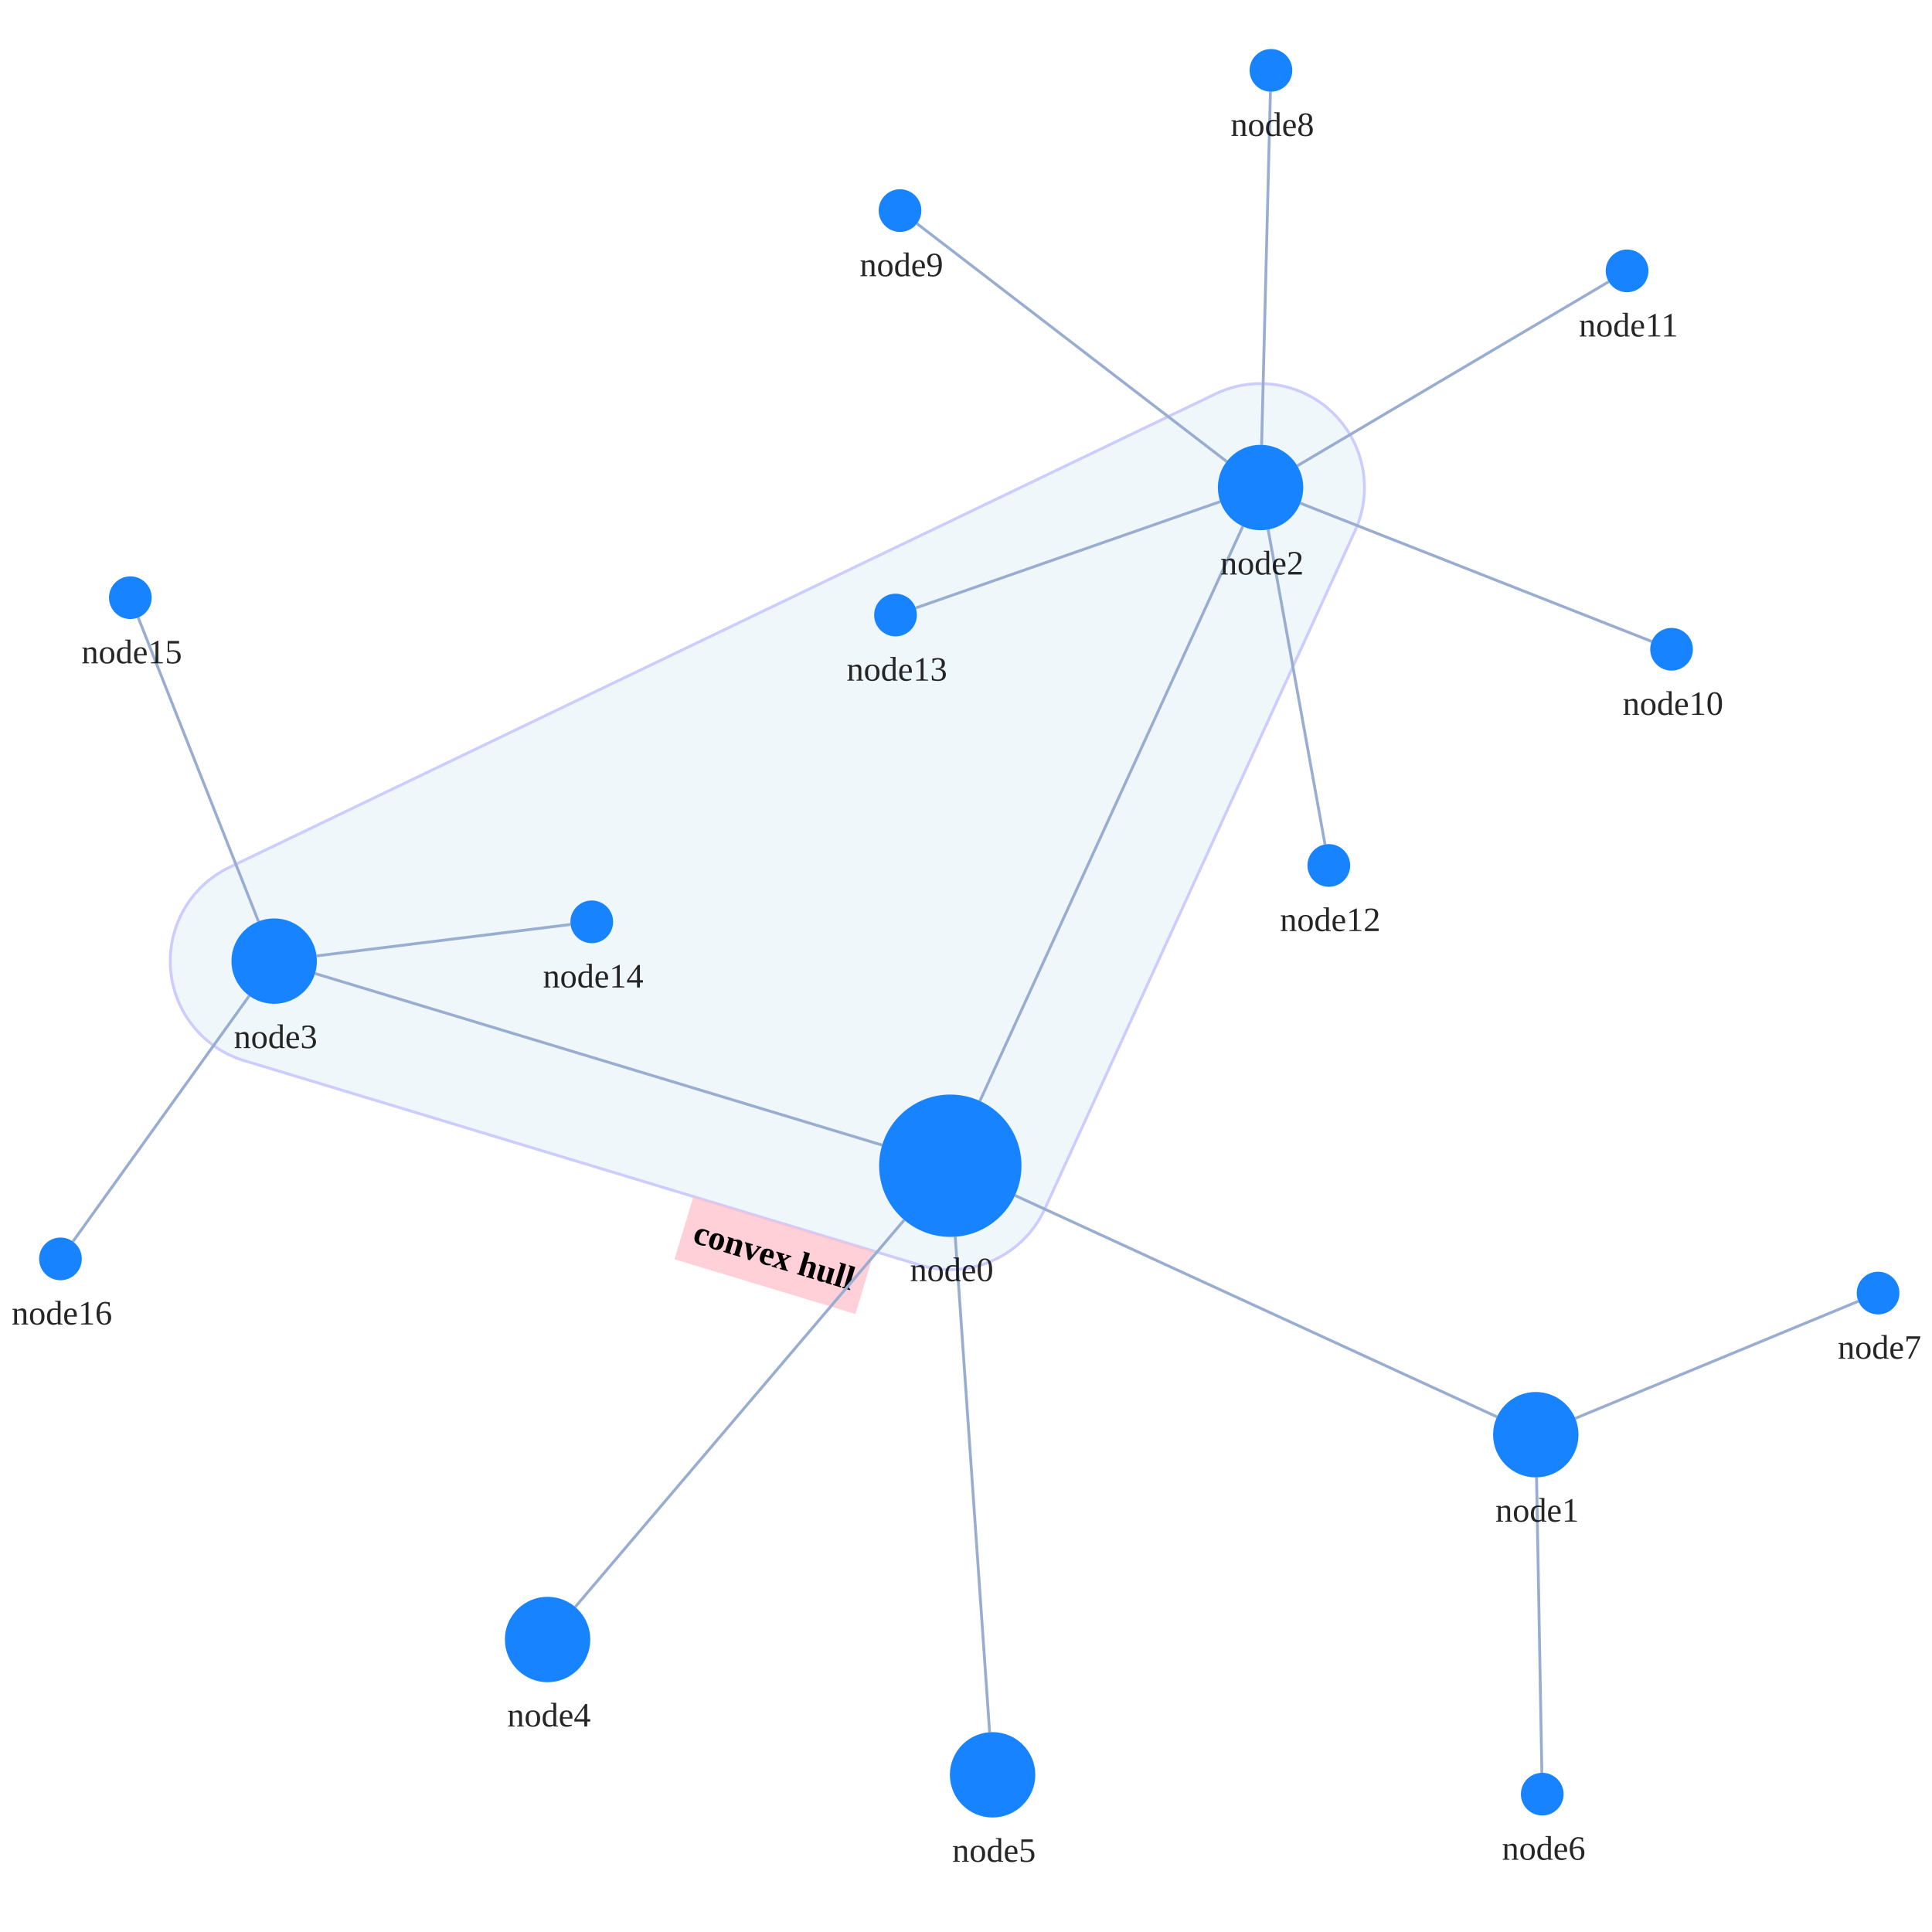
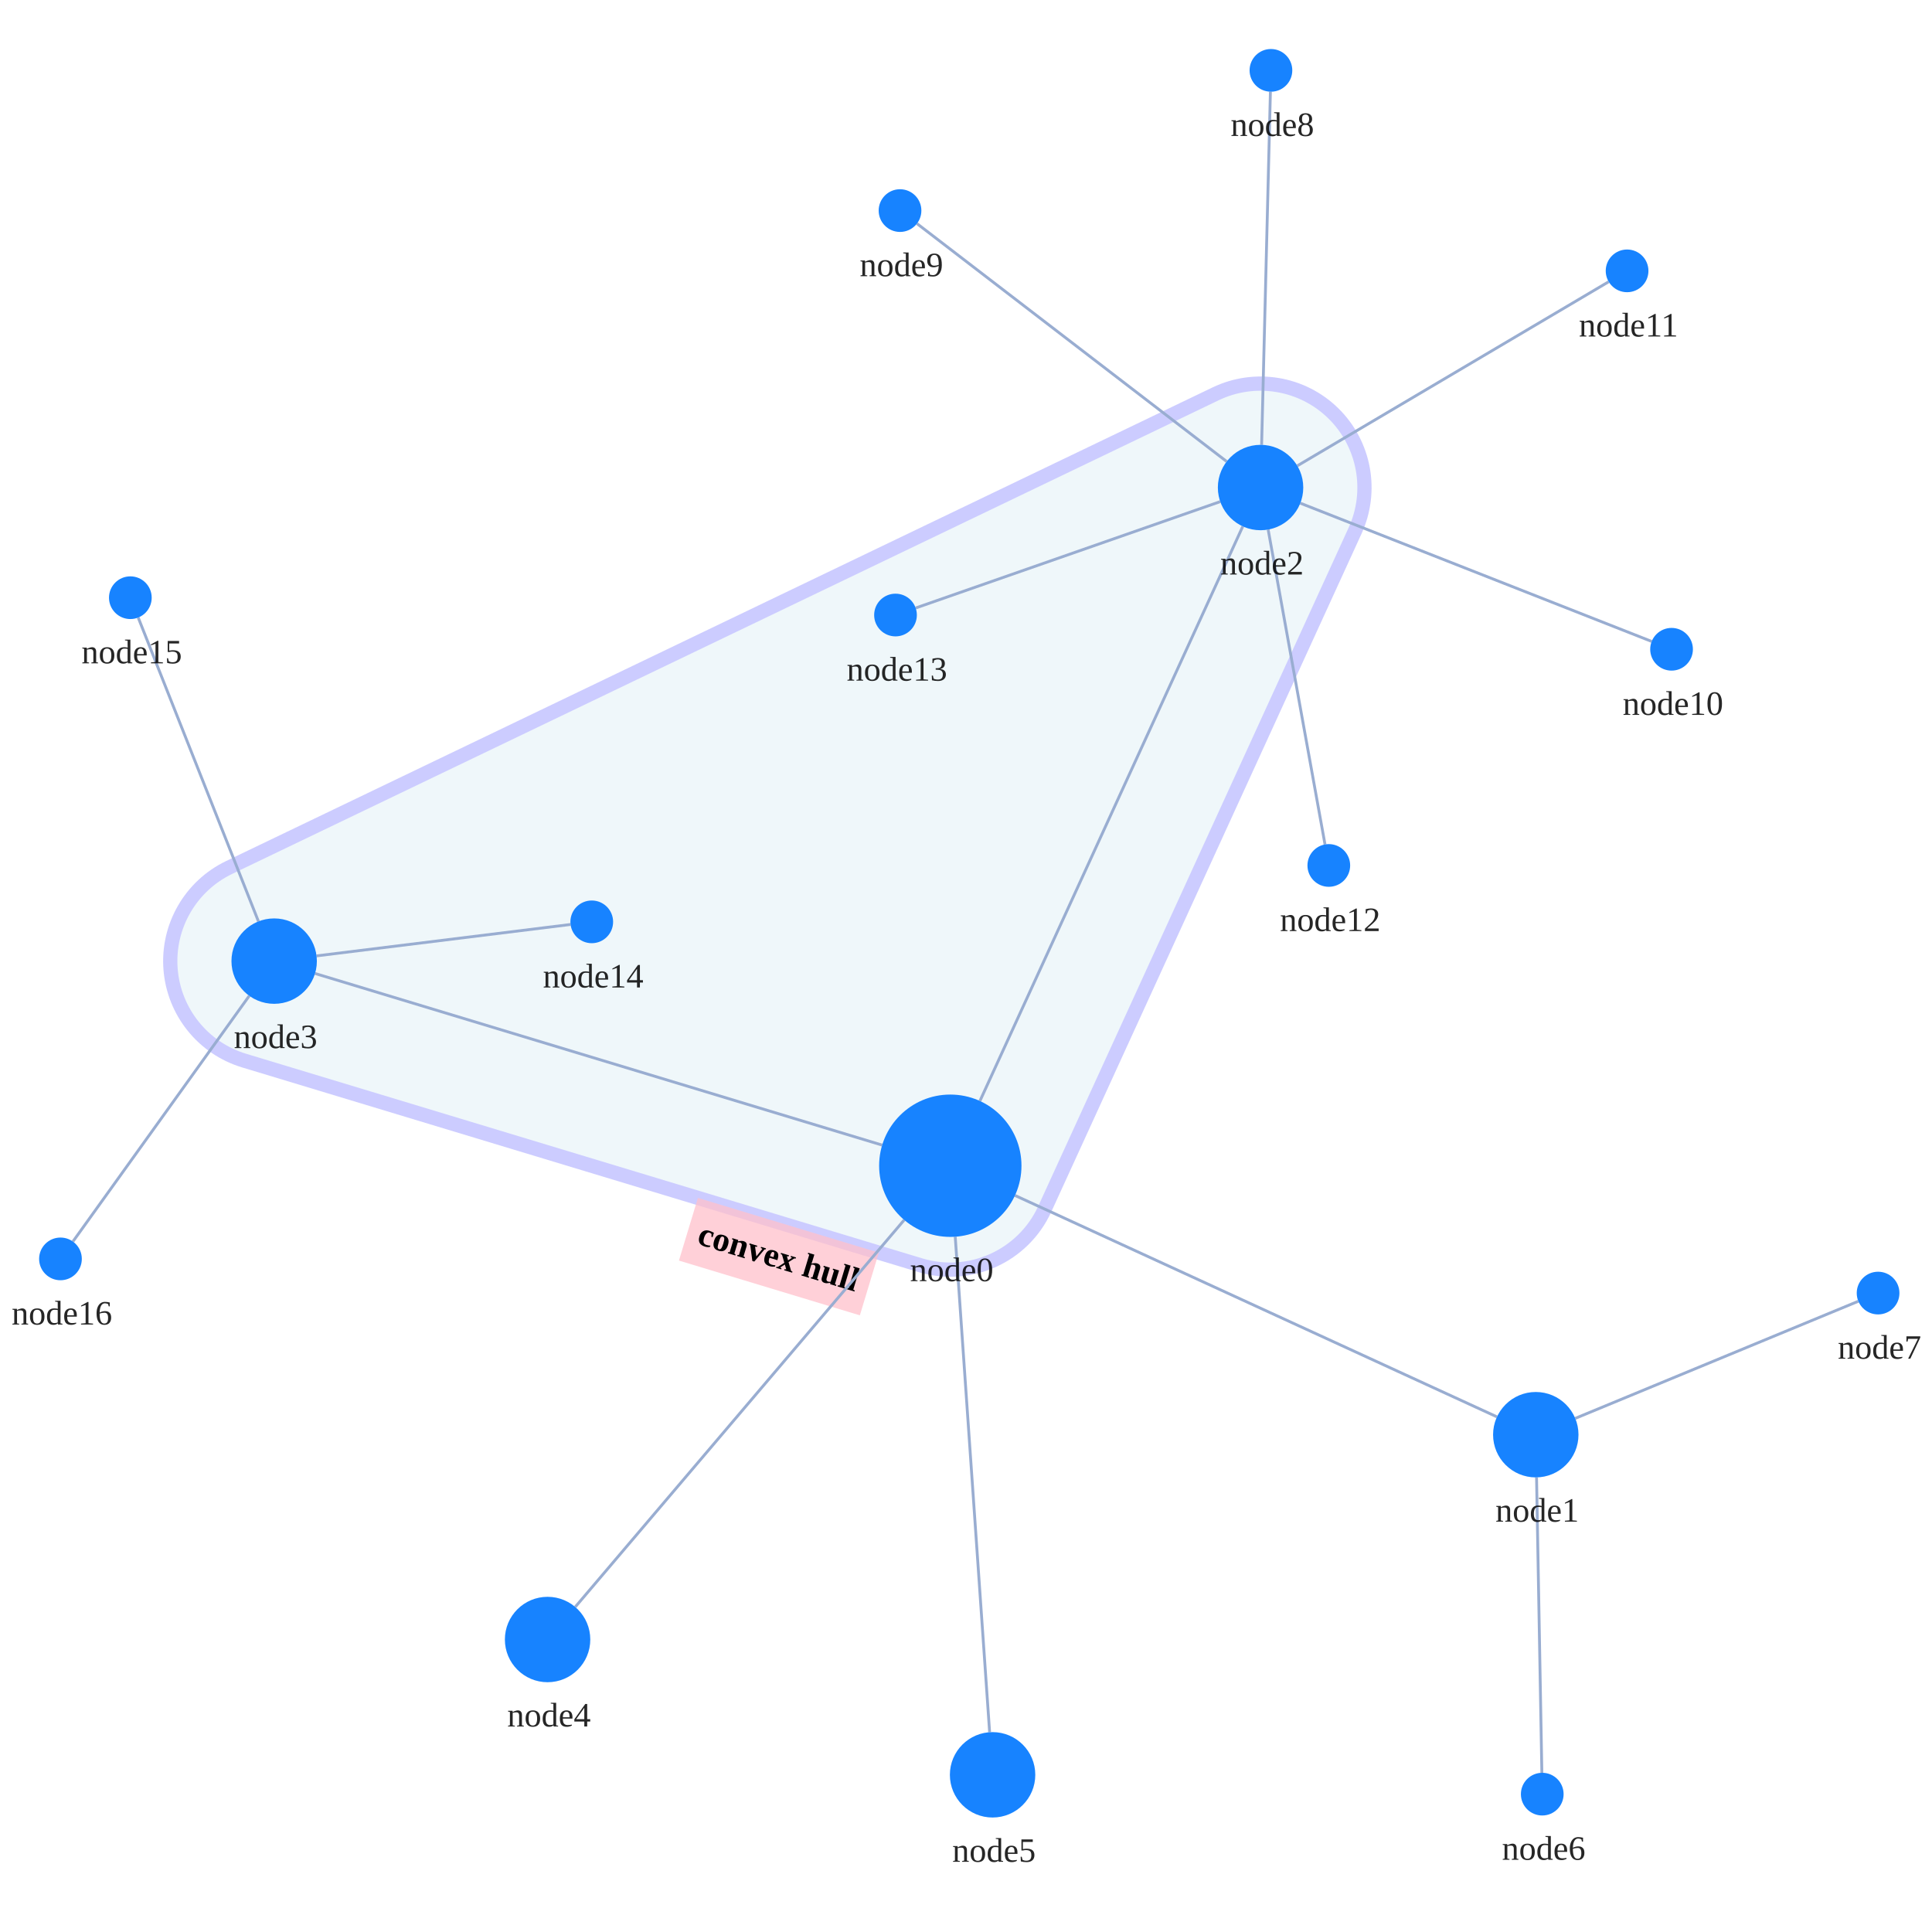
<svg xmlns="http://www.w3.org/2000/svg" width="500" height="500" style="background: transparent; position: absolute; outline: none;" color-interpolation-filters="sRGB" tabindex="1">
  <defs />
  <g id="g-svg-camera" transform="matrix(0.736754,0,0,0.736754,83.39082,60.78159)">
    <g id="g-root" fill="none" transform="matrix(1,0,0,1,0,0)">
      <g id="g-svg-7" fill="none" transform="matrix(1,0,0,1,0,0)" />
      <g id="g-svg-108" fill="none" transform="matrix(1,0,0,1,0,0)">
        <g transform="matrix(1,0,0,1,-53.38182,52.25724)">
-           <path id="contour" fill="rgba(173,216,230,1)" d="M 416.183,51.685 A 36.5 36.5 0 0 0 367.193 3.596 L 20.702,169.952 A 36.5 36.5 0 0 0 25.928 237.791 L 263.434,309.664 A 36.5 36.5 0 0 0 307.197 289.913 L 416.183,51.685" stroke="rgba(0,0,255,1)" opacity="0.2" />
-         </g>
-         <g id="label" fill="none" transform="matrix(0.957135,0.289641,-0.289641,0.957135,161.6935,347.287)">
+           <path id="contour" fill="rgba(173,216,230,1)" d="M 416.183,51.685 A 36.5 36.5 0 0 0 367.193 3.596 L 20.702,169.952 A 36.5 36.5 0 0 0 25.928 237.791 L 263.434,309.664 A 36.5 36.5 0 0 0 307.197 289.913 L 416.183,51.685" stroke="rgba(0,0,255,1)" opacity="0.2" stroke-width="5" />
+         </g>
+         <g id="label" fill="none" transform="matrix(0.957135,0.289641,-0.289641,0.957135,163.2617,347.7616)">
          <g transform="matrix(1,0,0,1,-32.7,0)">
            <path id="background" fill="rgba(255,192,203,1)" d="M 0,0 l 66.4,0 l 0,23 l-66.4 0 z" opacity="0.75" stroke-width="0" width="66.4" height="23" />
          </g>
          <g transform="matrix(1,0,0,1,0,0)">
            <text id="text" fill="rgba(0,0,0,1)" dominant-baseline="central" paint-order="stroke" dx="0.5" dy="11.5px" font-size="12" text-anchor="middle" font-weight="700">
              convex hull
            </text>
          </g>
        </g>
      </g>
      <g id="g-svg-6" fill="none" transform="matrix(1,0,0,1,0,0)">
        <g id="edge1" fill="none" marker-start="false" marker-end="false" transform="matrix(1,0,0,1,0,0)">
          <g id="edge1" fill="none" marker-start="false" marker-end="false" stroke="transparent" stroke-width="3" />
          <g transform="matrix(1,0,0,1,243.3416,337.4217)">
            <path id="key" fill="none" d="M 0,0 L 169.314,77.781" stroke-width="1" stroke="rgba(153,173,209,1)" />
            <path id="key" fill="none" d="M 0,0 L 169.314,77.781" stroke-width="3" stroke="transparent" />
          </g>
        </g>
        <g id="edge2" fill="none" marker-start="false" marker-end="false" transform="matrix(1,0,0,1,0,0)">
          <g id="edge2" fill="none" marker-start="false" marker-end="false" stroke="transparent" stroke-width="3" />
          <g transform="matrix(1,0,0,1,231.0245,102.3976)">
            <path id="key" fill="none" d="M 0,201.854 L 92.344,0" stroke-width="1" stroke="rgba(153,173,209,1)" />
            <path id="key" fill="none" d="M 0,201.854 L 92.344,0" stroke-width="3" stroke="transparent" />
          </g>
        </g>
        <g id="edge3" fill="none" marker-start="false" marker-end="false" transform="matrix(1,0,0,1,0,0)">
          <g id="edge3" fill="none" marker-start="false" marker-end="false" stroke="transparent" stroke-width="3" />
          <g transform="matrix(1,0,0,1,-2.524785,259.4579)">
            <path id="key" fill="none" d="M 199.221,60.287 L 0,0" stroke-width="1" stroke="rgba(153,173,209,1)" />
            <path id="key" fill="none" d="M 199.221,60.287 L 0,0" stroke-width="3" stroke="transparent" />
          </g>
        </g>
        <g id="edge4" fill="none" marker-start="false" marker-end="false" transform="matrix(1,0,0,1,0,0)">
          <g id="edge4" fill="none" marker-start="false" marker-end="false" stroke="transparent" stroke-width="3" />
          <g transform="matrix(1,0,0,1,88.87635,346.034)">
            <path id="key" fill="none" d="M 115.557,0 L 0,135.949" stroke-width="1" stroke="rgba(153,173,209,1)" />
            <path id="key" fill="none" d="M 115.557,0 L 0,135.949" stroke-width="3" stroke="transparent" />
          </g>
        </g>
        <g id="edge5" fill="none" marker-start="false" marker-end="false" transform="matrix(1,0,0,1,0,0)">
          <g id="edge5" fill="none" marker-start="false" marker-end="false" stroke="transparent" stroke-width="3" />
          <g transform="matrix(1,0,0,1,222.3554,351.9255)">
            <path id="key" fill="none" d="M 0,0 L 12.082,174.05" stroke-width="1" stroke="rgba(153,173,209,1)" />
            <path id="key" fill="none" d="M 0,0 L 12.082,174.05" stroke-width="3" stroke="transparent" />
          </g>
        </g>
        <g id="edge6" fill="none" marker-start="false" marker-end="false" transform="matrix(1,0,0,1,0,0)">
          <g id="edge6" fill="none" marker-start="false" marker-end="false" stroke="transparent" stroke-width="3" />
          <g transform="matrix(1,0,0,1,426.5562,436.4617)">
            <path id="key" fill="none" d="M 0,0 L 1.867,103.767" stroke-width="1" stroke="rgba(153,173,209,1)" />
            <path id="key" fill="none" d="M 0,0 L 1.867,103.767" stroke-width="3" stroke="transparent" />
          </g>
        </g>
        <g id="edge7" fill="none" marker-start="false" marker-end="false" transform="matrix(1,0,0,1,0,0)">
          <g id="edge7" fill="none" marker-start="false" marker-end="false" stroke="transparent" stroke-width="3" />
          <g transform="matrix(1,0,0,1,440.1469,374.5855)">
            <path id="key" fill="none" d="M 0,41.144 L 99.449,0" stroke-width="1" stroke="rgba(153,173,209,1)" />
            <path id="key" fill="none" d="M 0,41.144 L 99.449,0" stroke-width="3" stroke="transparent" />
          </g>
        </g>
        <g id="edge8" fill="none" marker-start="false" marker-end="false" transform="matrix(1,0,0,1,0,0)">
          <g id="edge8" fill="none" marker-start="false" marker-end="false" stroke="transparent" stroke-width="3" />
          <g transform="matrix(1,0,0,1,329.9822,-50.2875)">
            <path id="key" fill="none" d="M 0,124.049 L 3.086,0" stroke-width="1" stroke="rgba(153,173,209,1)" />
            <path id="key" fill="none" d="M 0,124.049 L 3.086,0" stroke-width="3" stroke="transparent" />
          </g>
        </g>
        <g id="edge9" fill="none" marker-start="false" marker-end="false" transform="matrix(1,0,0,1,0,0)">
          <g id="edge9" fill="none" marker-start="false" marker-end="false" stroke="transparent" stroke-width="3" />
          <g transform="matrix(1,0,0,1,208.9112,-3.95882)">
            <path id="key" fill="none" d="M 108.802,83.578 L 0,0" stroke-width="1" stroke="rgba(153,173,209,1)" />
            <path id="key" fill="none" d="M 108.802,83.578 L 0,0" stroke-width="3" stroke="transparent" />
          </g>
        </g>
        <g id="edge10" fill="none" marker-start="false" marker-end="false" transform="matrix(1,0,0,1,0,0)">
          <g id="edge10" fill="none" marker-start="false" marker-end="false" stroke="transparent" stroke-width="3" />
          <g transform="matrix(1,0,0,1,343.5674,94.24983)">
            <path id="key" fill="none" d="M 0,0 L 123.434,48.571" stroke-width="1" stroke="rgba(153,173,209,1)" />
            <path id="key" fill="none" d="M 0,0 L 123.434,48.571" stroke-width="3" stroke="transparent" />
          </g>
        </g>
        <g id="edge11" fill="none" marker-start="false" marker-end="false" transform="matrix(1,0,0,1,0,0)">
          <g id="edge11" fill="none" marker-start="false" marker-end="false" stroke="transparent" stroke-width="3" />
          <g transform="matrix(1,0,0,1,342.5216,16.46204)">
            <path id="key" fill="none" d="M 0,64.662 L 109.38,0" stroke-width="1" stroke="rgba(153,173,209,1)" />
            <path id="key" fill="none" d="M 0,64.662 L 109.38,0" stroke-width="3" stroke="transparent" />
          </g>
        </g>
        <g id="edge12" fill="none" marker-start="false" marker-end="false" transform="matrix(1,0,0,1,0,0)">
          <g id="edge12" fill="none" marker-start="false" marker-end="false" stroke="transparent" stroke-width="3" />
          <g transform="matrix(1,0,0,1,332.2748,103.5185)">
            <path id="key" fill="none" d="M 0,0 L 19.974,110.609" stroke-width="1" stroke="rgba(153,173,209,1)" />
            <path id="key" fill="none" d="M 0,0 L 19.974,110.609" stroke-width="3" stroke="transparent" />
          </g>
        </g>
        <g id="edge13" fill="none" marker-start="false" marker-end="false" transform="matrix(1,0,0,1,0,0)">
          <g id="edge13" fill="none" marker-start="false" marker-end="false" stroke="transparent" stroke-width="3" />
          <g transform="matrix(1,0,0,1,208.4575,93.70311)">
            <path id="key" fill="none" d="M 106.99,0 L 0,37.367" stroke-width="1" stroke="rgba(153,173,209,1)" />
            <path id="key" fill="none" d="M 106.99,0 L 0,37.367" stroke-width="3" stroke="transparent" />
          </g>
        </g>
        <g id="edge14" fill="none" marker-start="false" marker-end="false" transform="matrix(1,0,0,1,0,0)">
          <g id="edge14" fill="none" marker-start="false" marker-end="false" stroke="transparent" stroke-width="3" />
          <g transform="matrix(1,0,0,1,-1.995196,242.2385)">
            <path id="key" fill="none" d="M 0,11.034 L 89.232,0" stroke-width="1" stroke="rgba(153,173,209,1)" />
            <path id="key" fill="none" d="M 0,11.034 L 89.232,0" stroke-width="3" stroke="transparent" />
          </g>
        </g>
        <g id="edge15" fill="none" marker-start="false" marker-end="false" transform="matrix(1,0,0,1,0,0)">
          <g id="edge15" fill="none" marker-start="false" marker-end="false" stroke="transparent" stroke-width="3" />
          <g transform="matrix(1,0,0,1,-64.64011,134.429)">
            <path id="key" fill="none" d="M 42.239,106.737 L 0,0" stroke-width="1" stroke="rgba(153,173,209,1)" />
            <path id="key" fill="none" d="M 42.239,106.737 L 0,0" stroke-width="3" stroke="transparent" />
          </g>
        </g>
        <g id="edge16" fill="none" marker-start="false" marker-end="false" transform="matrix(1,0,0,1,0,0)">
          <g id="edge16" fill="none" marker-start="false" marker-end="false" stroke="transparent" stroke-width="3" />
          <g transform="matrix(1,0,0,1,-87.574,267.2999)">
            <path id="key" fill="none" d="M 61.947,0 L 0,86.32" stroke-width="1" stroke="rgba(153,173,209,1)" />
            <path id="key" fill="none" d="M 61.947,0 L 0,86.32" stroke-width="3" stroke="transparent" />
          </g>
        </g>
      </g>
      <g id="g-svg-5" fill="none" transform="matrix(1,0,0,1,0,0)">
        <g id="node0" fill="none" transform="matrix(1,0,0,1,220.6241,326.9855)">
          <g transform="matrix(1,0,0,1,0,0)">
            <circle id="key" fill="rgba(23,131,255,1)" transform="translate(-25,-25)" cx="25" cy="25" r="25" />
          </g>
          <g id="label" fill="none" transform="matrix(1,0,0,1,0,25)">
            <g transform="matrix(1,0,0,1,0,0)">
              <text id="text" fill="rgba(0,0,0,0.851)" dominant-baseline="central" paint-order="stroke" dx="0.5" dy="11.5px" font-size="12" text-anchor="middle">
                node0
              </text>
            </g>
          </g>
        </g>
        <g id="node1" fill="none" transform="matrix(1,0,0,1,426.2863,421.4641)">
          <g transform="matrix(1,0,0,1,0,0)">
            <circle id="key" fill="rgba(23,131,255,1)" transform="translate(-15,-15)" cx="15" cy="15" r="15" />
          </g>
          <g id="label" fill="none" transform="matrix(1,0,0,1,0,15)">
            <g transform="matrix(1,0,0,1,0,0)">
              <text id="text" fill="rgba(0,0,0,0.851)" dominant-baseline="central" paint-order="stroke" dx="0.5" dy="11.5px" font-size="12" text-anchor="middle">
                node1
              </text>
            </g>
          </g>
        </g>
        <g id="node2" fill="none" transform="matrix(1,0,0,1,329.6092,88.75724)">
          <g transform="matrix(1,0,0,1,0,0)">
            <circle id="key" fill="rgba(23,131,255,1)" transform="translate(-15,-15)" cx="15" cy="15" r="15" />
          </g>
          <g id="label" fill="none" transform="matrix(1,0,0,1,0,15)">
            <g transform="matrix(1,0,0,1,0,0)">
              <text id="text" fill="rgba(0,0,0,0.851)" dominant-baseline="central" paint-order="stroke" dx="0.5" dy="11.5px" font-size="12" text-anchor="middle">
                node2
              </text>
            </g>
          </g>
        </g>
        <g id="node3" fill="none" transform="matrix(1,0,0,1,-16.88181,255.1133)">
          <g transform="matrix(1,0,0,1,0,0)">
            <circle id="key" fill="rgba(23,131,255,1)" transform="translate(-15,-15)" cx="15" cy="15" r="15" />
          </g>
          <g id="label" fill="none" transform="matrix(1,0,0,1,0,15)">
            <g transform="matrix(1,0,0,1,0,0)">
              <text id="text" fill="rgba(0,0,0,0.851)" dominant-baseline="central" paint-order="stroke" dx="0.5" dy="11.5px" font-size="12" text-anchor="middle">
                node3
              </text>
            </g>
          </g>
        </g>
        <g id="node4" fill="none" transform="matrix(1,0,0,1,79.16163,493.412)">
          <g transform="matrix(1,0,0,1,0,0)">
            <circle id="key" fill="rgba(23,131,255,1)" transform="translate(-15,-15)" cx="15" cy="15" r="15" />
          </g>
          <g id="label" fill="none" transform="matrix(1,0,0,1,0,15)">
            <g transform="matrix(1,0,0,1,0,0)">
              <text id="text" fill="rgba(0,0,0,0.851)" dominant-baseline="central" paint-order="stroke" dx="0.5" dy="11.5px" font-size="12" text-anchor="middle">
                node4
              </text>
            </g>
          </g>
        </g>
        <g id="node5" fill="none" transform="matrix(1,0,0,1,235.4763,540.9395)">
          <g transform="matrix(1,0,0,1,0,0)">
            <circle id="key" fill="rgba(23,131,255,1)" transform="translate(-15,-15)" cx="15" cy="15" r="15" />
          </g>
          <g id="label" fill="none" transform="matrix(1,0,0,1,0,15)">
            <g transform="matrix(1,0,0,1,0,0)">
              <text id="text" fill="rgba(0,0,0,0.851)" dominant-baseline="central" paint-order="stroke" dx="0.5" dy="11.5px" font-size="12" text-anchor="middle">
                node5
              </text>
            </g>
          </g>
        </g>
        <g id="node6" fill="none" transform="matrix(1,0,0,1,428.5583,547.7277)">
          <g transform="matrix(1,0,0,1,0,0)">
            <circle id="key" fill="rgba(23,131,255,1)" transform="translate(-7.5,-7.5)" cx="7.5" cy="7.5" r="7.5" />
          </g>
          <g id="label" fill="none" transform="matrix(1,0,0,1,0,7.5)">
            <g transform="matrix(1,0,0,1,0,0)">
              <text id="text" fill="rgba(0,0,0,0.851)" dominant-baseline="central" paint-order="stroke" dx="0.5" dy="11.5px" font-size="12" text-anchor="middle">
                node6
              </text>
            </g>
          </g>
        </g>
        <g id="node7" fill="none" transform="matrix(1,0,0,1,546.5258,371.7183)">
          <g transform="matrix(1,0,0,1,0,0)">
            <circle id="key" fill="rgba(23,131,255,1)" transform="translate(-7.5,-7.5)" cx="7.5" cy="7.5" r="7.5" />
          </g>
          <g id="label" fill="none" transform="matrix(1,0,0,1,0,7.5)">
            <g transform="matrix(1,0,0,1,0,0)">
              <text id="text" fill="rgba(0,0,0,0.851)" dominant-baseline="central" paint-order="stroke" dx="0.5" dy="11.5px" font-size="12" text-anchor="middle">
                node7
              </text>
            </g>
          </g>
        </g>
        <g id="node8" fill="none" transform="matrix(1,0,0,1,333.2547,-57.78518)">
          <g transform="matrix(1,0,0,1,0,0)">
            <circle id="key" fill="rgba(23,131,255,1)" transform="translate(-7.5,-7.5)" cx="7.5" cy="7.5" r="7.5" />
          </g>
          <g id="label" fill="none" transform="matrix(1,0,0,1,0,7.5)">
            <g transform="matrix(1,0,0,1,0,0)">
              <text id="text" fill="rgba(0,0,0,0.851)" dominant-baseline="central" paint-order="stroke" dx="0.5" dy="11.5px" font-size="12" text-anchor="middle">
                node8
              </text>
            </g>
          </g>
        </g>
        <g id="node9" fill="none" transform="matrix(1,0,0,1,202.9635,-8.527671)">
          <g transform="matrix(1,0,0,1,0,0)">
            <circle id="key" fill="rgba(23,131,255,1)" transform="translate(-7.5,-7.5)" cx="7.5" cy="7.5" r="7.5" />
          </g>
          <g id="label" fill="none" transform="matrix(1,0,0,1,0,7.5)">
            <g transform="matrix(1,0,0,1,0,0)">
              <text id="text" fill="rgba(0,0,0,0.851)" dominant-baseline="central" paint-order="stroke" dx="0.5" dy="11.5px" font-size="12" text-anchor="middle">
                node9
              </text>
            </g>
          </g>
        </g>
        <g id="node10" fill="none" transform="matrix(1,0,0,1,473.9802,145.5676)">
          <g transform="matrix(1,0,0,1,0,0)">
            <circle id="key" fill="rgba(23,131,255,1)" transform="translate(-7.5,-7.5)" cx="7.5" cy="7.5" r="7.5" />
          </g>
          <g id="label" fill="none" transform="matrix(1,0,0,1,0,7.5)">
            <g transform="matrix(1,0,0,1,0,0)">
              <text id="text" fill="rgba(0,0,0,0.851)" dominant-baseline="central" paint-order="stroke" dx="0.5" dy="11.5px" font-size="12" text-anchor="middle">
                node10
              </text>
            </g>
          </g>
        </g>
        <g id="node11" fill="none" transform="matrix(1,0,0,1,458.3574,12.64533)">
          <g transform="matrix(1,0,0,1,0,0)">
            <circle id="key" fill="rgba(23,131,255,1)" transform="translate(-7.5,-7.5)" cx="7.5" cy="7.5" r="7.5" />
          </g>
          <g id="label" fill="none" transform="matrix(1,0,0,1,0,7.5)">
            <g transform="matrix(1,0,0,1,0,0)">
              <text id="text" fill="rgba(0,0,0,0.851)" dominant-baseline="central" paint-order="stroke" dx="0.5" dy="11.5px" font-size="12" text-anchor="middle">
                node11
              </text>
            </g>
          </g>
        </g>
        <g id="node12" fill="none" transform="matrix(1,0,0,1,353.5821,221.5076)">
          <g transform="matrix(1,0,0,1,0,0)">
            <circle id="key" fill="rgba(23,131,255,1)" transform="translate(-7.5,-7.5)" cx="7.5" cy="7.5" r="7.5" />
          </g>
          <g id="label" fill="none" transform="matrix(1,0,0,1,0,7.5)">
            <g transform="matrix(1,0,0,1,0,0)">
              <text id="text" fill="rgba(0,0,0,0.851)" dominant-baseline="central" paint-order="stroke" dx="0.5" dy="11.5px" font-size="12" text-anchor="middle">
                node12
              </text>
            </g>
          </g>
        </g>
        <g id="node13" fill="none" transform="matrix(1,0,0,1,201.377,133.5431)">
          <g transform="matrix(1,0,0,1,0,0)">
            <circle id="key" fill="rgba(23,131,255,1)" transform="translate(-7.5,-7.5)" cx="7.5" cy="7.5" r="7.5" />
          </g>
          <g id="label" fill="none" transform="matrix(1,0,0,1,0,7.5)">
            <g transform="matrix(1,0,0,1,0,0)">
              <text id="text" fill="rgba(0,0,0,0.851)" dominant-baseline="central" paint-order="stroke" dx="0.5" dy="11.5px" font-size="12" text-anchor="middle">
                node13
              </text>
            </g>
          </g>
        </g>
        <g id="node14" fill="none" transform="matrix(1,0,0,1,94.68008,241.3181)">
          <g transform="matrix(1,0,0,1,0,0)">
            <circle id="key" fill="rgba(23,131,255,1)" transform="translate(-7.5,-7.5)" cx="7.5" cy="7.5" r="7.5" />
          </g>
          <g id="label" fill="none" transform="matrix(1,0,0,1,0,7.5)">
            <g transform="matrix(1,0,0,1,0,0)">
              <text id="text" fill="rgba(0,0,0,0.851)" dominant-baseline="central" paint-order="stroke" dx="0.5" dy="11.5px" font-size="12" text-anchor="middle">
                node14
              </text>
            </g>
          </g>
        </g>
        <g id="node15" fill="none" transform="matrix(1,0,0,1,-67.39984,127.4552)">
          <g transform="matrix(1,0,0,1,0,0)">
            <circle id="key" fill="rgba(23,131,255,1)" transform="translate(-7.5,-7.5)" cx="7.5" cy="7.5" r="7.5" />
          </g>
          <g id="label" fill="none" transform="matrix(1,0,0,1,0,7.5)">
            <g transform="matrix(1,0,0,1,0,0)">
              <text id="text" fill="rgba(0,0,0,0.851)" dominant-baseline="central" paint-order="stroke" dx="0.5" dy="11.5px" font-size="12" text-anchor="middle">
                node15
              </text>
            </g>
          </g>
        </g>
        <g id="node16" fill="none" transform="matrix(1,0,0,1,-91.94679,359.7135)">
          <g transform="matrix(1,0,0,1,0,0)">
            <circle id="key" fill="rgba(23,131,255,1)" transform="translate(-7.5,-7.5)" cx="7.5" cy="7.5" r="7.5" />
          </g>
          <g id="label" fill="none" transform="matrix(1,0,0,1,0,7.5)">
            <g transform="matrix(1,0,0,1,0,0)">
              <text id="text" fill="rgba(0,0,0,0.851)" dominant-baseline="central" paint-order="stroke" dx="0.5" dy="11.5px" font-size="12" text-anchor="middle">
                node16
              </text>
            </g>
          </g>
        </g>
      </g>
    </g>
  </g>
</svg>
